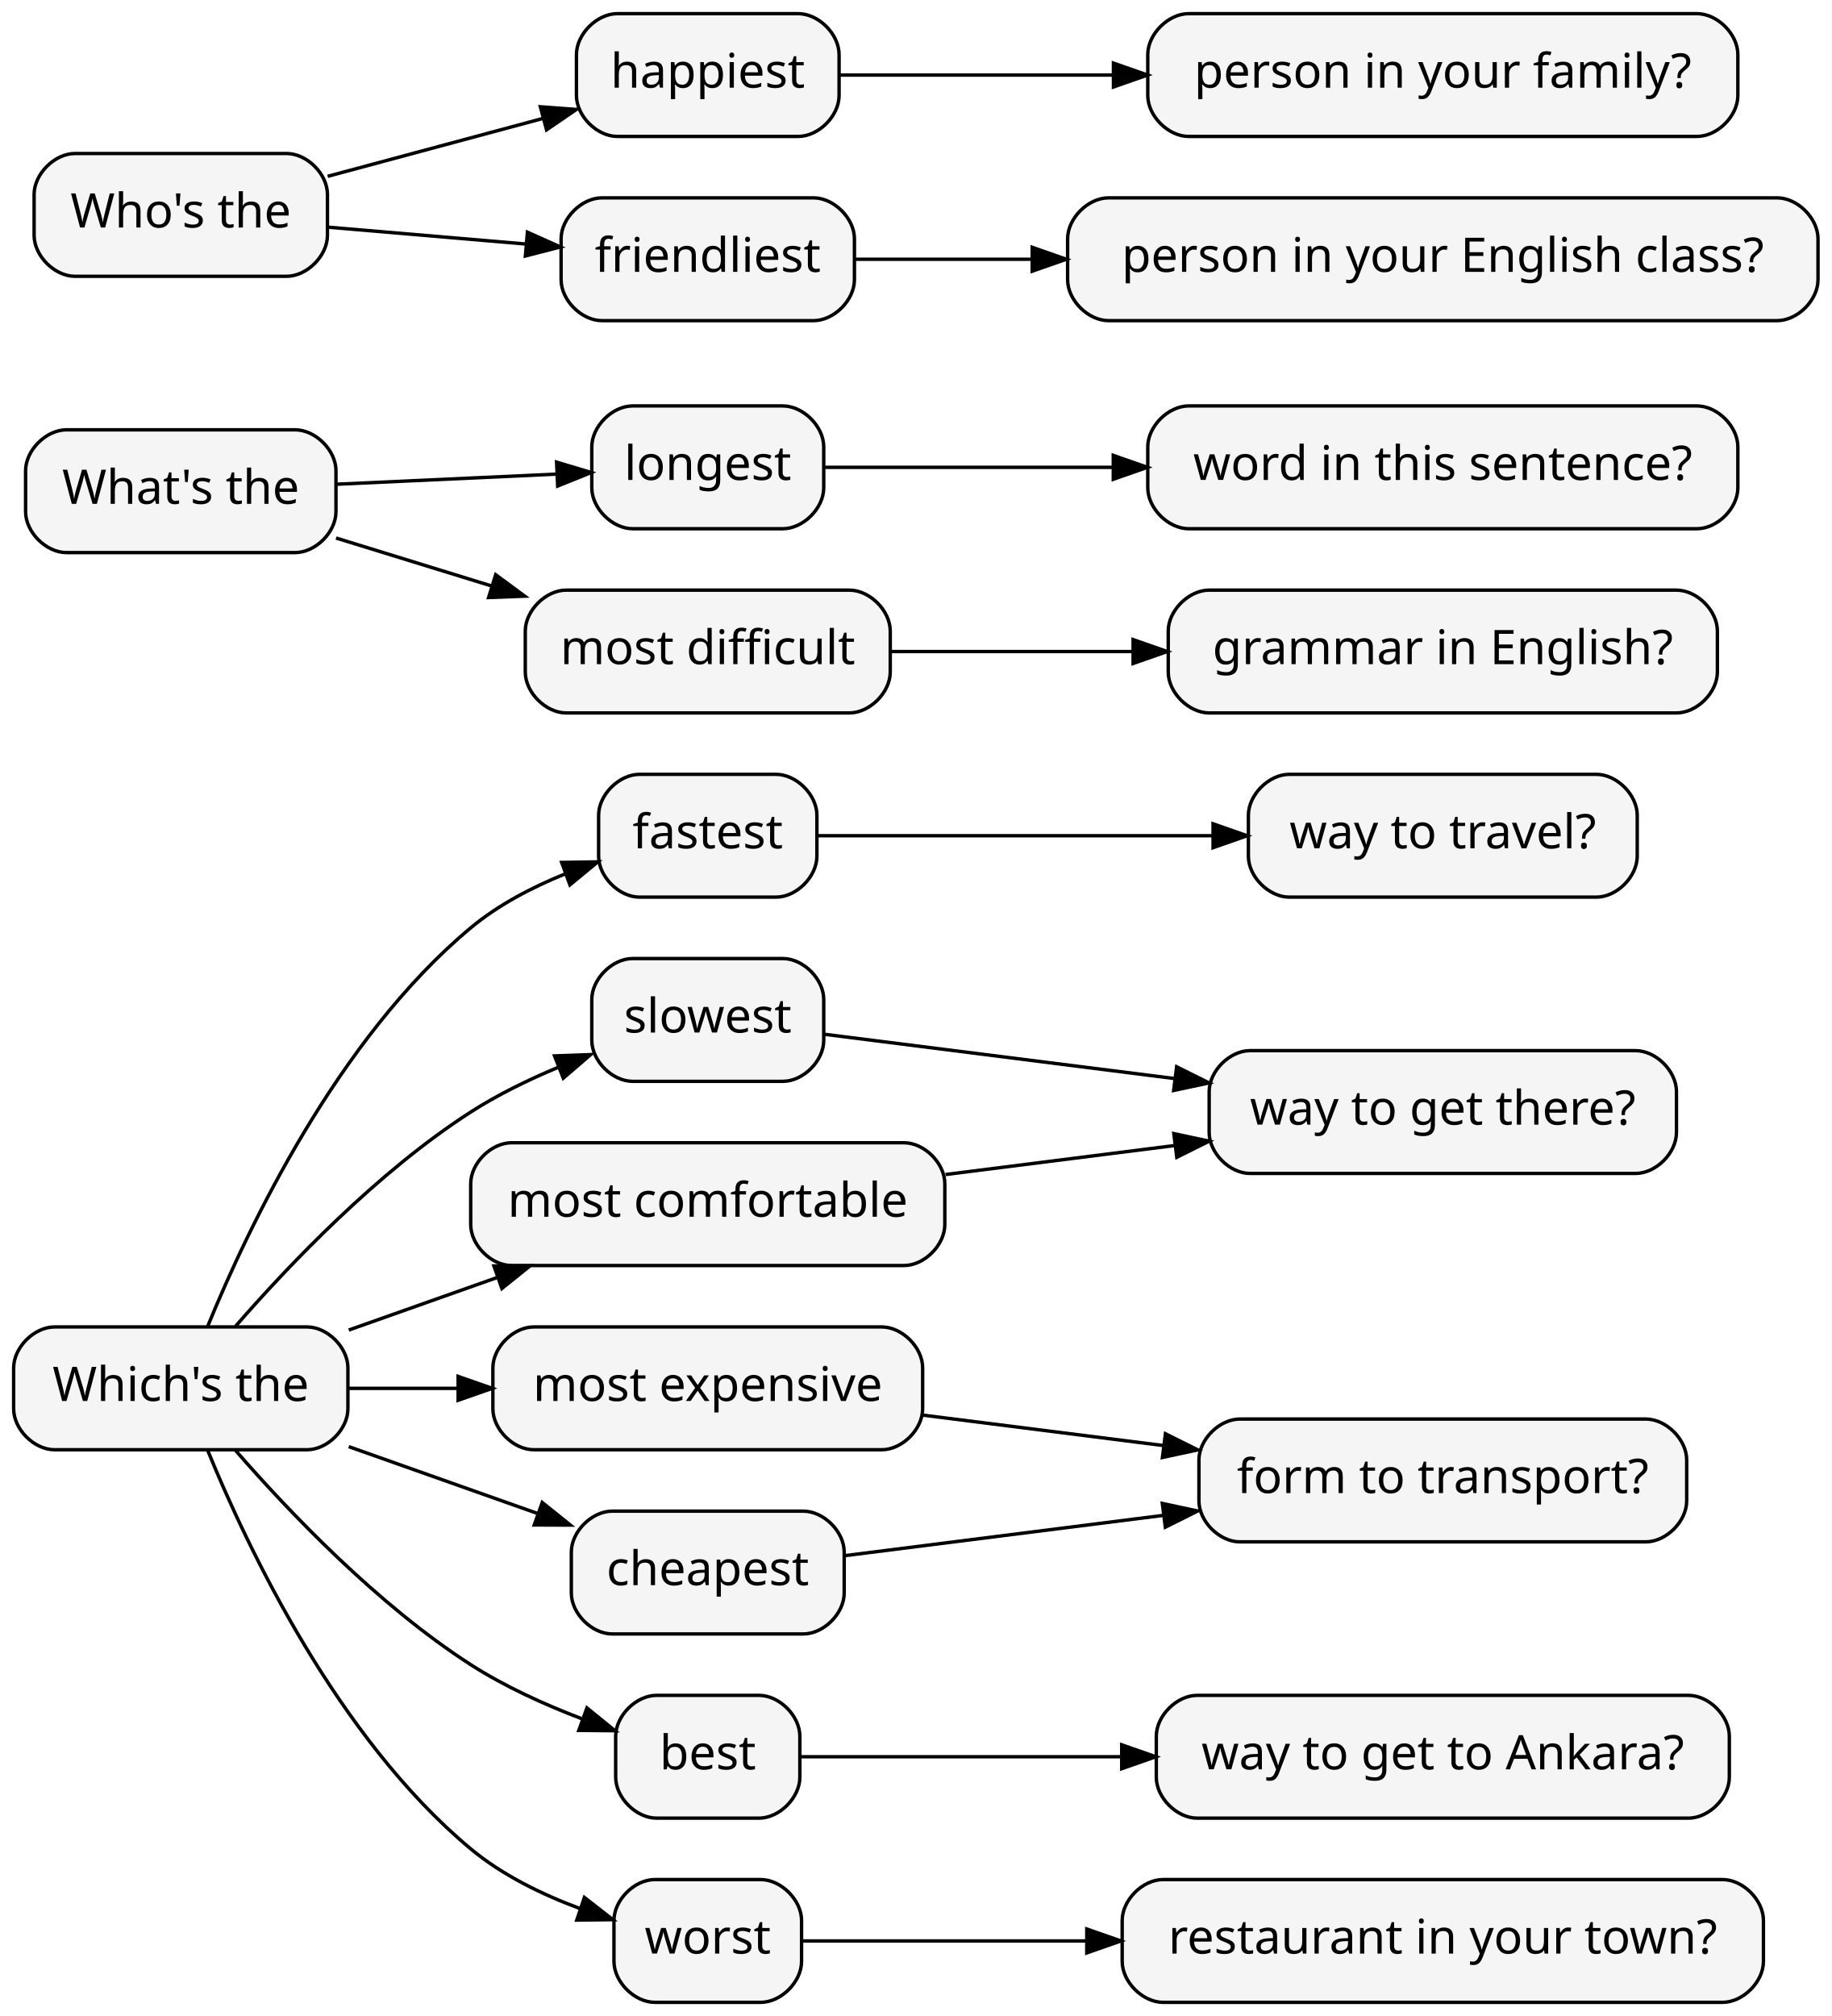
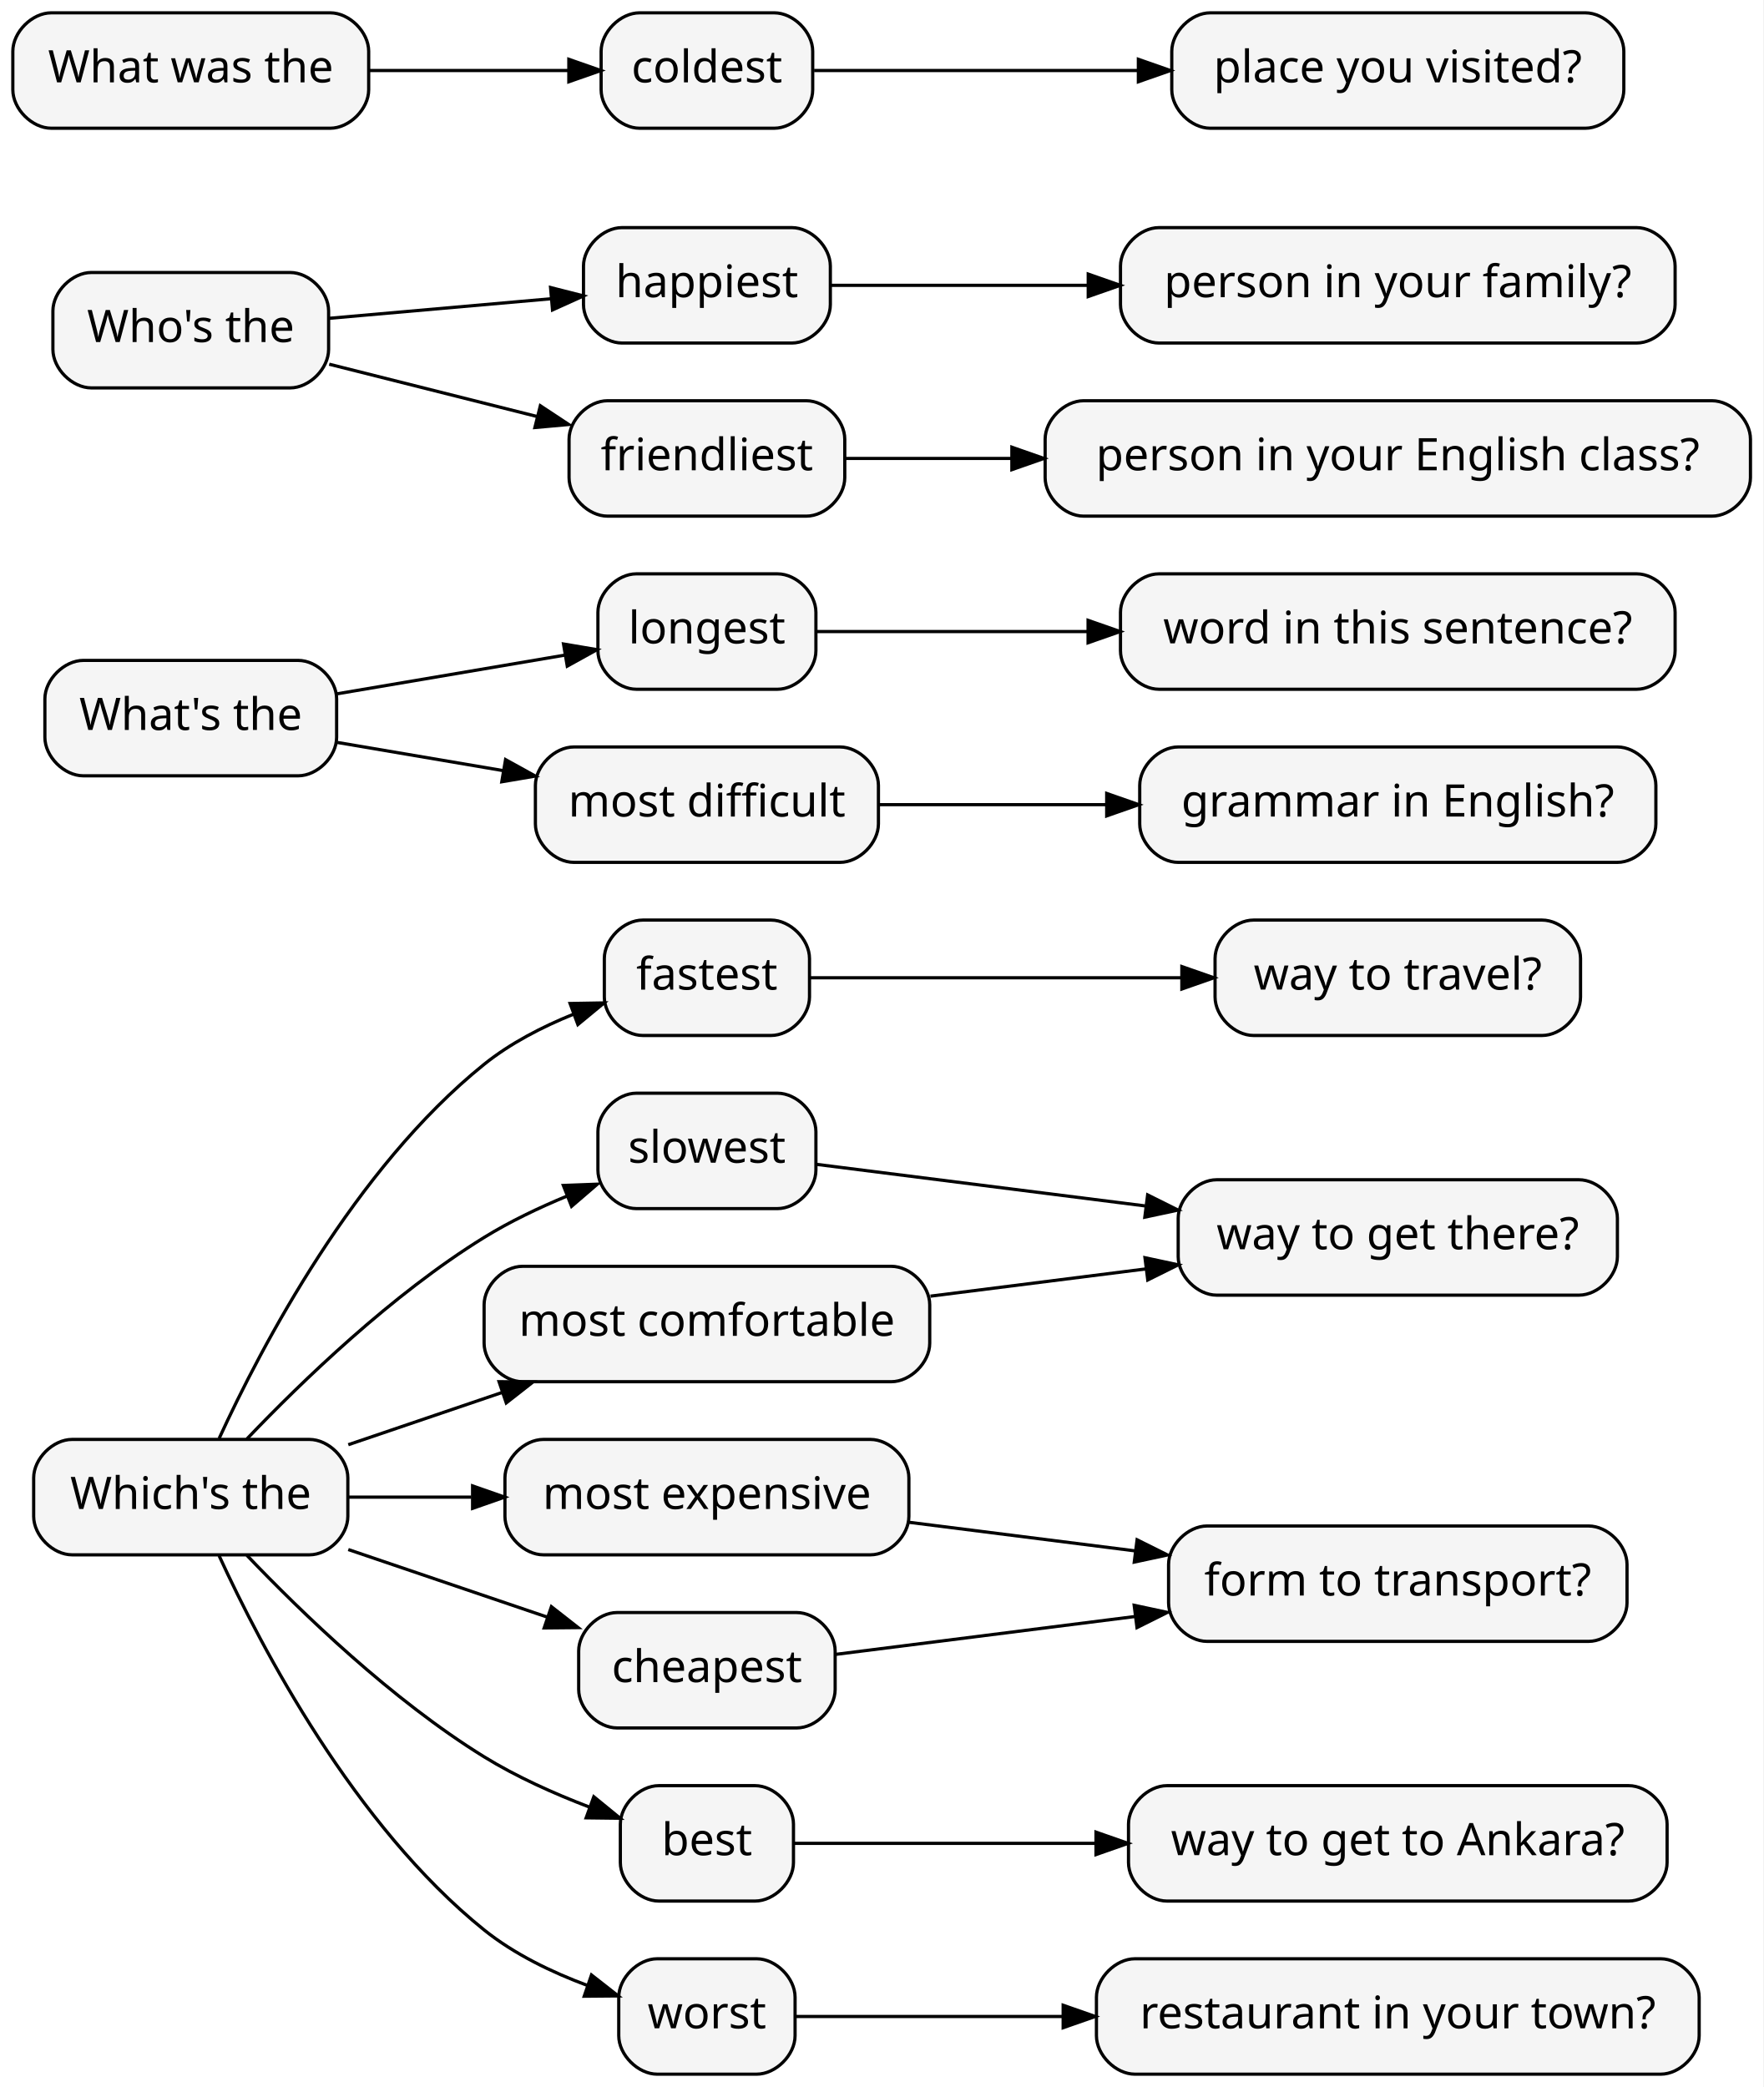
- <svg xmlns="http://www.w3.org/2000/svg" width="537pt" height="591pt" viewBox="0.00 0.00 537.00 591.00">
-   <g id="graph0" class="graph" transform="scale(1 1) rotate(0) translate(4 587)">
-     <polygon fill="white" stroke="transparent" points="-4,4 -4,-587 533,-587 533,4 -4,4" />
+ <svg xmlns="http://www.w3.org/2000/svg" width="550pt" height="651pt" viewBox="0.00 0.00 550.00 651.00">
+   <g id="graph0" class="graph" transform="scale(1 1) rotate(0) translate(4 647)">
+     <polygon fill="white" stroke="transparent" points="-4,4 -4,-647 546,-647 546,4 -4,4" />
    <g id="node1" class="node">
-       <path fill="#f5f5f5" stroke="black" d="M86,-198C86,-198 12,-198 12,-198 6,-198 0,-192 0,-186 0,-186 0,-174 0,-174 0,-168 6,-162 12,-162 12,-162 86,-162 86,-162 92,-162 98,-168 98,-174 98,-174 98,-186 98,-186 98,-192 92,-198 86,-198" />
-       <text text-anchor="middle" x="49" y="-176.3" font-family="Times-Roman" font-size="14.00">Which's the</text>
+       <path fill="#f5f5f5" stroke="black" d="M92.5,-198C92.5,-198 18.5,-198 18.5,-198 12.5,-198 6.5,-192 6.5,-186 6.5,-186 6.5,-174 6.5,-174 6.5,-168 12.5,-162 18.5,-162 18.5,-162 92.5,-162 92.5,-162 98.5,-162 104.5,-168 104.5,-174 104.5,-174 104.5,-186 104.5,-186 104.5,-192 98.5,-198 92.5,-198" />
+       <text text-anchor="middle" x="55.5" y="-176.3" font-family="Times-Roman" font-size="14.00">Which's the</text>
    </g>
    <g id="node2" class="node">
-       <path fill="#f5f5f5" stroke="black" d="M223.5,-360C223.5,-360 183.5,-360 183.5,-360 177.5,-360 171.5,-354 171.5,-348 171.5,-348 171.5,-336 171.5,-336 171.5,-330 177.5,-324 183.5,-324 183.5,-324 223.5,-324 223.5,-324 229.5,-324 235.5,-330 235.5,-336 235.5,-336 235.5,-348 235.5,-348 235.5,-354 229.5,-360 223.5,-360" />
-       <text text-anchor="middle" x="203.5" y="-338.3" font-family="Times-Roman" font-size="14.00">fastest</text>
+       <path fill="#f5f5f5" stroke="black" d="M236.5,-360C236.5,-360 196.5,-360 196.5,-360 190.5,-360 184.5,-354 184.5,-348 184.5,-348 184.5,-336 184.5,-336 184.5,-330 190.5,-324 196.5,-324 196.5,-324 236.5,-324 236.5,-324 242.5,-324 248.5,-330 248.5,-336 248.5,-336 248.5,-348 248.5,-348 248.5,-354 242.5,-360 236.5,-360" />
+       <text text-anchor="middle" x="216.5" y="-338.3" font-family="Times-Roman" font-size="14.00">fastest</text>
    </g>
    <g id="edge1" class="edge">
-       <path fill="none" stroke="black" d="M56.94,-198.31C68.66,-226.97 94.98,-282.48 134,-315 142.03,-321.69 151.91,-326.86 161.65,-330.8" />
-       <polygon fill="black" stroke="black" points="160.67,-334.17 171.27,-334.34 163.09,-327.6 160.67,-334.17" />
+       <path fill="none" stroke="black" d="M64.35,-198.3C77.5,-226.94 106.56,-282.44 147,-315 155.14,-321.55 165.07,-326.67 174.81,-330.61" />
+       <polygon fill="black" stroke="black" points="173.82,-333.98 184.42,-334.16 176.25,-327.41 173.82,-333.98" />
    </g>
    <g id="node4" class="node">
-       <path fill="#f5f5f5" stroke="black" d="M225.5,-306C225.5,-306 181.5,-306 181.5,-306 175.5,-306 169.5,-300 169.5,-294 169.5,-294 169.5,-282 169.5,-282 169.5,-276 175.5,-270 181.5,-270 181.5,-270 225.5,-270 225.5,-270 231.5,-270 237.5,-276 237.5,-282 237.5,-282 237.5,-294 237.5,-294 237.5,-300 231.5,-306 225.5,-306" />
-       <text text-anchor="middle" x="203.5" y="-284.3" font-family="Times-Roman" font-size="14.00">slowest</text>
+       <path fill="#f5f5f5" stroke="black" d="M238.5,-306C238.5,-306 194.5,-306 194.5,-306 188.5,-306 182.5,-300 182.5,-294 182.5,-294 182.5,-282 182.5,-282 182.5,-276 188.5,-270 194.5,-270 194.5,-270 238.5,-270 238.5,-270 244.5,-270 250.5,-276 250.5,-282 250.5,-282 250.5,-294 250.5,-294 250.5,-300 244.5,-306 238.5,-306" />
+       <text text-anchor="middle" x="216.5" y="-284.3" font-family="Times-Roman" font-size="14.00">slowest</text>
    </g>
    <g id="edge3" class="edge">
-       <path fill="none" stroke="black" d="M65.08,-198.23C80.74,-216.21 106.73,-243.47 134,-261 141.9,-266.08 150.9,-270.46 159.72,-274.14" />
-       <polygon fill="black" stroke="black" points="158.58,-277.45 169.17,-277.84 161.14,-270.93 158.58,-277.45" />
+       <path fill="none" stroke="black" d="M73.02,-198.16C90.11,-216.07 118.29,-243.29 147,-261 154.99,-265.93 164.03,-270.25 172.87,-273.91" />
+       <polygon fill="black" stroke="black" points="171.72,-277.22 182.31,-277.62 174.28,-270.71 171.72,-277.22" />
    </g>
    <g id="node6" class="node">
-       <path fill="#f5f5f5" stroke="black" d="M254.5,-198C254.5,-198 152.5,-198 152.5,-198 146.5,-198 140.5,-192 140.5,-186 140.5,-186 140.5,-174 140.5,-174 140.5,-168 146.5,-162 152.5,-162 152.5,-162 254.5,-162 254.5,-162 260.5,-162 266.5,-168 266.5,-174 266.5,-174 266.5,-186 266.5,-186 266.5,-192 260.5,-198 254.5,-198" />
-       <text text-anchor="middle" x="203.5" y="-176.3" font-family="Times-Roman" font-size="14.00">most expensive</text>
+       <path fill="#f5f5f5" stroke="black" d="M267.5,-198C267.5,-198 165.5,-198 165.5,-198 159.5,-198 153.5,-192 153.5,-186 153.5,-186 153.5,-174 153.5,-174 153.5,-168 159.5,-162 165.5,-162 165.5,-162 267.5,-162 267.5,-162 273.5,-162 279.5,-168 279.5,-174 279.5,-174 279.5,-186 279.5,-186 279.5,-192 273.5,-198 267.5,-198" />
+       <text text-anchor="middle" x="216.5" y="-176.3" font-family="Times-Roman" font-size="14.00">most expensive</text>
    </g>
    <g id="edge5" class="edge">
-       <path fill="none" stroke="black" d="M98.25,-180C108.37,-180 119.25,-180 130.03,-180" />
-       <polygon fill="black" stroke="black" points="130.31,-183.5 140.31,-180 130.31,-176.5 130.31,-183.5" />
+       <path fill="none" stroke="black" d="M104.64,-180C116.75,-180 130.03,-180 143.05,-180" />
+       <polygon fill="black" stroke="black" points="143.41,-183.5 153.41,-180 143.41,-176.5 143.41,-183.5" />
    </g>
    <g id="node7" class="node">
-       <path fill="#f5f5f5" stroke="black" d="M231.5,-144C231.5,-144 175.5,-144 175.5,-144 169.5,-144 163.5,-138 163.5,-132 163.5,-132 163.5,-120 163.5,-120 163.5,-114 169.5,-108 175.5,-108 175.5,-108 231.5,-108 231.5,-108 237.5,-108 243.5,-114 243.5,-120 243.5,-120 243.5,-132 243.5,-132 243.5,-138 237.5,-144 231.5,-144" />
-       <text text-anchor="middle" x="203.5" y="-122.3" font-family="Times-Roman" font-size="14.00">cheapest</text>
+       <path fill="#f5f5f5" stroke="black" d="M244.5,-144C244.5,-144 188.5,-144 188.5,-144 182.5,-144 176.5,-138 176.5,-132 176.5,-132 176.5,-120 176.5,-120 176.5,-114 182.5,-108 188.5,-108 188.5,-108 244.5,-108 244.5,-108 250.5,-108 256.5,-114 256.5,-120 256.5,-120 256.5,-132 256.5,-132 256.5,-138 250.5,-144 244.5,-144" />
+       <text text-anchor="middle" x="216.5" y="-122.3" font-family="Times-Roman" font-size="14.00">cheapest</text>
    </g>
    <g id="edge6" class="edge">
-       <path fill="none" stroke="black" d="M98.25,-162.91C115.92,-156.66 135.92,-149.58 153.65,-143.3" />
-       <polygon fill="black" stroke="black" points="154.97,-146.54 163.23,-139.91 152.63,-139.95 154.97,-146.54" />
+       <path fill="none" stroke="black" d="M104.64,-163.65C124.26,-156.99 146.93,-149.29 166.63,-142.6" />
+       <polygon fill="black" stroke="black" points="167.99,-145.83 176.33,-139.3 165.74,-139.2 167.99,-145.83" />
    </g>
    <g id="node9" class="node">
-       <path fill="#f5f5f5" stroke="black" d="M261,-252C261,-252 146,-252 146,-252 140,-252 134,-246 134,-240 134,-240 134,-228 134,-228 134,-222 140,-216 146,-216 146,-216 261,-216 261,-216 267,-216 273,-222 273,-228 273,-228 273,-240 273,-240 273,-246 267,-252 261,-252" />
-       <text text-anchor="middle" x="203.5" y="-230.3" font-family="Times-Roman" font-size="14.00">most comfortable</text>
+       <path fill="#f5f5f5" stroke="black" d="M274,-252C274,-252 159,-252 159,-252 153,-252 147,-246 147,-240 147,-240 147,-228 147,-228 147,-222 153,-216 159,-216 159,-216 274,-216 274,-216 280,-216 286,-222 286,-228 286,-228 286,-240 286,-240 286,-246 280,-252 274,-252" />
+       <text text-anchor="middle" x="216.5" y="-230.3" font-family="Times-Roman" font-size="14.00">most comfortable</text>
    </g>
    <g id="edge9" class="edge">
-       <path fill="none" stroke="black" d="M98.25,-197.09C112.01,-201.96 127.17,-207.33 141.58,-212.43" />
-       <polygon fill="black" stroke="black" points="140.81,-215.87 151.4,-215.91 143.14,-209.27 140.81,-215.87" />
+       <path fill="none" stroke="black" d="M104.64,-196.35C119.7,-201.46 136.55,-207.19 152.48,-212.6" />
+       <polygon fill="black" stroke="black" points="151.66,-216.01 162.25,-215.92 153.91,-209.39 151.66,-216.01" />
    </g>
    <g id="node10" class="node">
-       <path fill="#f5f5f5" stroke="black" d="M218.5,-90C218.5,-90 188.5,-90 188.5,-90 182.5,-90 176.5,-84 176.5,-78 176.5,-78 176.5,-66 176.5,-66 176.5,-60 182.5,-54 188.5,-54 188.5,-54 218.5,-54 218.5,-54 224.5,-54 230.5,-60 230.5,-66 230.5,-66 230.5,-78 230.5,-78 230.5,-84 224.5,-90 218.5,-90" />
-       <text text-anchor="middle" x="203.5" y="-68.3" font-family="Times-Roman" font-size="14.00">best</text>
+       <path fill="#f5f5f5" stroke="black" d="M231.5,-90C231.5,-90 201.5,-90 201.5,-90 195.5,-90 189.5,-84 189.5,-78 189.5,-78 189.5,-66 189.5,-66 189.5,-60 195.5,-54 201.5,-54 201.5,-54 231.5,-54 231.5,-54 237.5,-54 243.5,-60 243.5,-66 243.5,-66 243.5,-78 243.5,-78 243.5,-84 237.5,-90 231.5,-90" />
+       <text text-anchor="middle" x="216.5" y="-68.3" font-family="Times-Roman" font-size="14.00">best</text>
    </g>
    <g id="edge11" class="edge">
-       <path fill="none" stroke="black" d="M65.08,-161.77C80.74,-143.79 106.73,-116.53 134,-99 143.96,-92.6 155.68,-87.29 166.59,-83.13" />
-       <polygon fill="black" stroke="black" points="168.08,-86.31 176.3,-79.63 165.7,-79.73 168.08,-86.31" />
+       <path fill="none" stroke="black" d="M73.02,-161.84C90.11,-143.93 118.29,-116.71 147,-99 157.08,-92.78 168.83,-87.53 179.73,-83.36" />
+       <polygon fill="black" stroke="black" points="181.22,-86.54 189.43,-79.83 178.83,-79.96 181.22,-86.54" />
    </g>
    <g id="node12" class="node">
-       <path fill="#f5f5f5" stroke="black" d="M219,-36C219,-36 188,-36 188,-36 182,-36 176,-30 176,-24 176,-24 176,-12 176,-12 176,-6 182,0 188,0 188,0 219,0 219,0 225,0 231,-6 231,-12 231,-12 231,-24 231,-24 231,-30 225,-36 219,-36" />
-       <text text-anchor="middle" x="203.5" y="-14.3" font-family="Times-Roman" font-size="14.00">worst</text>
+       <path fill="#f5f5f5" stroke="black" d="M232,-36C232,-36 201,-36 201,-36 195,-36 189,-30 189,-24 189,-24 189,-12 189,-12 189,-6 195,0 201,0 201,0 232,0 232,0 238,0 244,-6 244,-12 244,-12 244,-24 244,-24 244,-30 238,-36 232,-36" />
+       <text text-anchor="middle" x="216.5" y="-14.3" font-family="Times-Roman" font-size="14.00">worst</text>
    </g>
    <g id="edge13" class="edge">
-       <path fill="none" stroke="black" d="M56.94,-161.69C68.66,-133.03 94.98,-77.52 134,-45 143.27,-37.28 155.01,-31.58 166.14,-27.46" />
-       <polygon fill="black" stroke="black" points="167.33,-30.75 175.69,-24.24 165.1,-24.12 167.33,-30.75" />
+       <path fill="none" stroke="black" d="M64.35,-161.7C77.5,-133.06 106.56,-77.56 147,-45 156.4,-37.44 168.17,-31.78 179.3,-27.65" />
+       <polygon fill="black" stroke="black" points="180.49,-30.94 188.83,-24.41 178.23,-24.32 180.49,-30.94" />
    </g>
    <g id="node3" class="node">
-       <path fill="#f5f5f5" stroke="black" d="M464,-360C464,-360 374,-360 374,-360 368,-360 362,-354 362,-348 362,-348 362,-336 362,-336 362,-330 368,-324 374,-324 374,-324 464,-324 464,-324 470,-324 476,-330 476,-336 476,-336 476,-348 476,-348 476,-354 470,-360 464,-360" />
-       <text text-anchor="middle" x="419" y="-338.3" font-family="Times-Roman" font-size="14.00">way to travel?</text>
+       <path fill="#f5f5f5" stroke="black" d="M477,-360C477,-360 387,-360 387,-360 381,-360 375,-354 375,-348 375,-348 375,-336 375,-336 375,-330 381,-324 387,-324 387,-324 477,-324 477,-324 483,-324 489,-330 489,-336 489,-336 489,-348 489,-348 489,-354 483,-360 477,-360" />
+       <text text-anchor="middle" x="432" y="-338.3" font-family="Times-Roman" font-size="14.00">way to travel?</text>
    </g>
    <g id="edge2" class="edge">
-       <path fill="none" stroke="black" d="M235.54,-342C265.8,-342 312.78,-342 351.48,-342" />
-       <polygon fill="black" stroke="black" points="351.64,-345.5 361.64,-342 351.64,-338.5 351.64,-345.5" />
+       <path fill="none" stroke="black" d="M248.54,-342C278.8,-342 325.78,-342 364.48,-342" />
+       <polygon fill="black" stroke="black" points="364.64,-345.5 374.64,-342 364.64,-338.5 364.64,-345.5" />
    </g>
    <g id="node5" class="node">
-       <path fill="#f5f5f5" stroke="black" d="M475.5,-279C475.5,-279 362.5,-279 362.5,-279 356.5,-279 350.5,-273 350.5,-267 350.5,-267 350.5,-255 350.5,-255 350.5,-249 356.5,-243 362.5,-243 362.5,-243 475.5,-243 475.5,-243 481.5,-243 487.5,-249 487.5,-255 487.5,-255 487.5,-267 487.5,-267 487.5,-273 481.5,-279 475.5,-279" />
-       <text text-anchor="middle" x="419" y="-257.3" font-family="Times-Roman" font-size="14.00">way to get there?</text>
+       <path fill="#f5f5f5" stroke="black" d="M488.5,-279C488.5,-279 375.5,-279 375.5,-279 369.5,-279 363.5,-273 363.5,-267 363.5,-267 363.5,-255 363.5,-255 363.5,-249 369.5,-243 375.5,-243 375.5,-243 488.5,-243 488.5,-243 494.5,-243 500.5,-249 500.5,-255 500.5,-255 500.5,-267 500.5,-267 500.5,-273 494.5,-279 488.5,-279" />
+       <text text-anchor="middle" x="432" y="-257.3" font-family="Times-Roman" font-size="14.00">way to get there?</text>
    </g>
    <g id="edge4" class="edge">
-       <path fill="none" stroke="black" d="M237.86,-283.78C265.19,-280.33 304.95,-275.3 340.17,-270.84" />
-       <polygon fill="black" stroke="black" points="340.97,-274.27 350.45,-269.54 340.09,-267.33 340.97,-274.27" />
+       <path fill="none" stroke="black" d="M250.86,-283.78C278.19,-280.33 317.95,-275.3 353.17,-270.84" />
+       <polygon fill="black" stroke="black" points="353.97,-274.27 363.45,-269.54 353.09,-267.33 353.97,-274.27" />
    </g>
    <g id="node8" class="node">
-       <path fill="#f5f5f5" stroke="black" d="M478.5,-171C478.5,-171 359.5,-171 359.5,-171 353.5,-171 347.5,-165 347.5,-159 347.5,-159 347.5,-147 347.5,-147 347.5,-141 353.5,-135 359.5,-135 359.5,-135 478.5,-135 478.5,-135 484.5,-135 490.5,-141 490.5,-147 490.5,-147 490.5,-159 490.5,-159 490.5,-165 484.5,-171 478.5,-171" />
-       <text text-anchor="middle" x="419" y="-149.3" font-family="Times-Roman" font-size="14.00">form to transport?</text>
+       <path fill="#f5f5f5" stroke="black" d="M491.5,-171C491.5,-171 372.5,-171 372.5,-171 366.5,-171 360.5,-165 360.5,-159 360.5,-159 360.5,-147 360.5,-147 360.5,-141 366.5,-135 372.5,-135 372.5,-135 491.5,-135 491.5,-135 497.5,-135 503.5,-141 503.5,-147 503.5,-147 503.5,-159 503.5,-159 503.5,-165 497.5,-171 491.5,-171" />
+       <text text-anchor="middle" x="432" y="-149.3" font-family="Times-Roman" font-size="14.00">form to transport?</text>
    </g>
    <g id="edge7" class="edge">
-       <path fill="none" stroke="black" d="M266.54,-172.15C288.53,-169.37 313.6,-166.2 336.93,-163.25" />
-       <polygon fill="black" stroke="black" points="337.68,-166.69 347.16,-161.96 336.8,-159.74 337.68,-166.69" />
+       <path fill="none" stroke="black" d="M279.54,-172.15C301.53,-169.37 326.6,-166.2 349.93,-163.25" />
+       <polygon fill="black" stroke="black" points="350.68,-166.69 360.16,-161.96 349.8,-159.74 350.68,-166.69" />
    </g>
    <g id="edge8" class="edge">
-       <path fill="none" stroke="black" d="M243.66,-130.95C269.73,-134.25 304.94,-138.7 336.89,-142.74" />
-       <polygon fill="black" stroke="black" points="336.77,-146.26 347.13,-144.04 337.65,-139.31 336.77,-146.26" />
+       <path fill="none" stroke="black" d="M256.66,-130.95C282.73,-134.25 317.94,-138.7 349.89,-142.74" />
+       <polygon fill="black" stroke="black" points="349.77,-146.26 360.13,-144.04 350.65,-139.31 349.77,-146.26" />
    </g>
    <g id="edge10" class="edge">
-       <path fill="none" stroke="black" d="M273.23,-242.69C294.69,-245.41 318.5,-248.42 340.52,-251.2" />
-       <polygon fill="black" stroke="black" points="340.14,-254.68 350.5,-252.46 341.01,-247.74 340.14,-254.68" />
+       <path fill="none" stroke="black" d="M286.23,-242.69C307.69,-245.41 331.5,-248.42 353.52,-251.2" />
+       <polygon fill="black" stroke="black" points="353.14,-254.68 363.5,-252.46 354.01,-247.74 353.14,-254.68" />
    </g>
    <g id="node11" class="node">
-       <path fill="#f5f5f5" stroke="black" d="M491,-90C491,-90 347,-90 347,-90 341,-90 335,-84 335,-78 335,-78 335,-66 335,-66 335,-60 341,-54 347,-54 347,-54 491,-54 491,-54 497,-54 503,-60 503,-66 503,-66 503,-78 503,-78 503,-84 497,-90 491,-90" />
-       <text text-anchor="middle" x="419" y="-68.3" font-family="Times-Roman" font-size="14.00">way to get to Ankara?</text>
+       <path fill="#f5f5f5" stroke="black" d="M504,-90C504,-90 360,-90 360,-90 354,-90 348,-84 348,-78 348,-78 348,-66 348,-66 348,-60 354,-54 360,-54 360,-54 504,-54 504,-54 510,-54 516,-60 516,-66 516,-66 516,-78 516,-78 516,-84 510,-90 504,-90" />
+       <text text-anchor="middle" x="432" y="-68.3" font-family="Times-Roman" font-size="14.00">way to get to Ankara?</text>
    </g>
    <g id="edge12" class="edge">
-       <path fill="none" stroke="black" d="M230.68,-72C254.29,-72 290.48,-72 324.78,-72" />
-       <polygon fill="black" stroke="black" points="324.86,-75.5 334.86,-72 324.86,-68.5 324.86,-75.5" />
+       <path fill="none" stroke="black" d="M243.68,-72C267.29,-72 303.48,-72 337.78,-72" />
+       <polygon fill="black" stroke="black" points="337.86,-75.5 347.86,-72 337.86,-68.5 337.86,-75.5" />
    </g>
    <g id="node13" class="node">
-       <path fill="#f5f5f5" stroke="black" d="M501,-36C501,-36 337,-36 337,-36 331,-36 325,-30 325,-24 325,-24 325,-12 325,-12 325,-6 331,0 337,0 337,0 501,0 501,0 507,0 513,-6 513,-12 513,-12 513,-24 513,-24 513,-30 507,-36 501,-36" />
-       <text text-anchor="middle" x="419" y="-14.3" font-family="Times-Roman" font-size="14.00">restaurant in your town?</text>
+       <path fill="#f5f5f5" stroke="black" d="M514,-36C514,-36 350,-36 350,-36 344,-36 338,-30 338,-24 338,-24 338,-12 338,-12 338,-6 344,0 350,0 350,0 514,0 514,0 520,0 526,-6 526,-12 526,-12 526,-24 526,-24 526,-30 520,-36 514,-36" />
+       <text text-anchor="middle" x="432" y="-14.3" font-family="Times-Roman" font-size="14.00">restaurant in your town?</text>
    </g>
    <g id="edge14" class="edge">
-       <path fill="none" stroke="black" d="M231.11,-18C252.39,-18 283.69,-18 314.61,-18" />
-       <polygon fill="black" stroke="black" points="314.62,-21.5 324.62,-18 314.62,-14.5 314.62,-21.5" />
+       <path fill="none" stroke="black" d="M244.11,-18C265.39,-18 296.69,-18 327.61,-18" />
+       <polygon fill="black" stroke="black" points="327.62,-21.5 337.62,-18 327.62,-14.5 327.62,-21.5" />
    </g>
    <g id="node14" class="node">
-       <path fill="#f5f5f5" stroke="black" d="M82.5,-461C82.5,-461 15.5,-461 15.5,-461 9.5,-461 3.5,-455 3.5,-449 3.5,-449 3.5,-437 3.5,-437 3.5,-431 9.5,-425 15.5,-425 15.5,-425 82.5,-425 82.5,-425 88.5,-425 94.5,-431 94.5,-437 94.5,-437 94.5,-449 94.5,-449 94.5,-455 88.5,-461 82.5,-461" />
-       <text text-anchor="middle" x="49" y="-439.3" font-family="Times-Roman" font-size="14.00">What's the</text>
+       <path fill="#f5f5f5" stroke="black" d="M89,-441C89,-441 22,-441 22,-441 16,-441 10,-435 10,-429 10,-429 10,-417 10,-417 10,-411 16,-405 22,-405 22,-405 89,-405 89,-405 95,-405 101,-411 101,-417 101,-417 101,-429 101,-429 101,-435 95,-441 89,-441" />
+       <text text-anchor="middle" x="55.5" y="-419.3" font-family="Times-Roman" font-size="14.00">What's the</text>
    </g>
    <g id="node15" class="node">
-       <path fill="#f5f5f5" stroke="black" d="M225.5,-468C225.5,-468 181.5,-468 181.5,-468 175.5,-468 169.5,-462 169.5,-456 169.5,-456 169.5,-444 169.5,-444 169.5,-438 175.5,-432 181.5,-432 181.5,-432 225.5,-432 225.5,-432 231.5,-432 237.5,-438 237.5,-444 237.5,-444 237.5,-456 237.5,-456 237.5,-462 231.5,-468 225.5,-468" />
-       <text text-anchor="middle" x="203.5" y="-446.3" font-family="Times-Roman" font-size="14.00">longest</text>
+       <path fill="#f5f5f5" stroke="black" d="M238.5,-468C238.5,-468 194.5,-468 194.5,-468 188.5,-468 182.5,-462 182.5,-456 182.5,-456 182.5,-444 182.5,-444 182.5,-438 188.5,-432 194.5,-432 194.5,-432 238.5,-432 238.5,-432 244.5,-432 250.5,-438 250.5,-444 250.5,-444 250.5,-456 250.5,-456 250.5,-462 244.5,-468 238.5,-468" />
+       <text text-anchor="middle" x="216.5" y="-446.3" font-family="Times-Roman" font-size="14.00">longest</text>
    </g>
    <g id="edge15" class="edge">
-       <path fill="none" stroke="black" d="M94.52,-445.04C114.88,-445.98 138.92,-447.08 159.14,-448.01" />
-       <polygon fill="black" stroke="black" points="159.18,-451.52 169.33,-448.48 159.5,-444.52 159.18,-451.52" />
+       <path fill="none" stroke="black" d="M101.21,-430.59C123.42,-434.36 150.13,-438.9 172.14,-442.64" />
+       <polygon fill="black" stroke="black" points="171.77,-446.12 182.21,-444.35 172.94,-439.22 171.77,-446.12" />
    </g>
    <g id="node17" class="node">
-       <path fill="#f5f5f5" stroke="black" d="M245,-414C245,-414 162,-414 162,-414 156,-414 150,-408 150,-402 150,-402 150,-390 150,-390 150,-384 156,-378 162,-378 162,-378 245,-378 245,-378 251,-378 257,-384 257,-390 257,-390 257,-402 257,-402 257,-408 251,-414 245,-414" />
-       <text text-anchor="middle" x="203.5" y="-392.3" font-family="Times-Roman" font-size="14.00">most difficult</text>
+       <path fill="#f5f5f5" stroke="black" d="M258,-414C258,-414 175,-414 175,-414 169,-414 163,-408 163,-402 163,-402 163,-390 163,-390 163,-384 169,-378 175,-378 175,-378 258,-378 258,-378 264,-378 270,-384 270,-390 270,-390 270,-402 270,-402 270,-408 264,-414 258,-414" />
+       <text text-anchor="middle" x="216.5" y="-392.3" font-family="Times-Roman" font-size="14.00">most difficult</text>
    </g>
    <g id="edge17" class="edge">
-       <path fill="none" stroke="black" d="M94.52,-429.28C108.73,-424.9 124.72,-419.97 139.96,-415.27" />
-       <polygon fill="black" stroke="black" points="141.32,-418.52 149.84,-412.23 139.25,-411.83 141.32,-418.52" />
+       <path fill="none" stroke="black" d="M101.21,-415.41C117.26,-412.68 135.66,-409.56 152.95,-406.62" />
+       <polygon fill="black" stroke="black" points="153.69,-410.05 162.97,-404.92 152.52,-403.14 153.69,-410.05" />
    </g>
    <g id="node16" class="node">
-       <path fill="#f5f5f5" stroke="black" d="M493.5,-468C493.5,-468 344.5,-468 344.5,-468 338.5,-468 332.5,-462 332.5,-456 332.5,-456 332.5,-444 332.5,-444 332.5,-438 338.5,-432 344.5,-432 344.5,-432 493.5,-432 493.5,-432 499.5,-432 505.5,-438 505.5,-444 505.5,-444 505.5,-456 505.5,-456 505.5,-462 499.5,-468 493.5,-468" />
-       <text text-anchor="middle" x="419" y="-446.3" font-family="Times-Roman" font-size="14.00">word in this sentence?</text>
+       <path fill="#f5f5f5" stroke="black" d="M506.5,-468C506.5,-468 357.5,-468 357.5,-468 351.5,-468 345.5,-462 345.5,-456 345.5,-456 345.5,-444 345.5,-444 345.5,-438 351.5,-432 357.5,-432 357.5,-432 506.5,-432 506.5,-432 512.5,-432 518.5,-438 518.5,-444 518.5,-444 518.5,-456 518.5,-456 518.5,-462 512.5,-468 506.5,-468" />
+       <text text-anchor="middle" x="432" y="-446.3" font-family="Times-Roman" font-size="14.00">word in this sentence?</text>
    </g>
    <g id="edge16" class="edge">
-       <path fill="none" stroke="black" d="M237.86,-450C260.62,-450 292,-450 322.21,-450" />
-       <polygon fill="black" stroke="black" points="322.39,-453.5 332.39,-450 322.39,-446.5 322.39,-453.5" />
+       <path fill="none" stroke="black" d="M250.86,-450C273.62,-450 305,-450 335.21,-450" />
+       <polygon fill="black" stroke="black" points="335.39,-453.5 345.39,-450 335.39,-446.5 335.39,-453.5" />
    </g>
    <g id="node18" class="node">
-       <path fill="#f5f5f5" stroke="black" d="M487.5,-414C487.5,-414 350.5,-414 350.5,-414 344.5,-414 338.5,-408 338.5,-402 338.5,-402 338.5,-390 338.5,-390 338.5,-384 344.5,-378 350.5,-378 350.5,-378 487.5,-378 487.5,-378 493.5,-378 499.5,-384 499.5,-390 499.5,-390 499.5,-402 499.5,-402 499.5,-408 493.5,-414 487.5,-414" />
-       <text text-anchor="middle" x="419" y="-392.3" font-family="Times-Roman" font-size="14.00">grammar in English?</text>
+       <path fill="#f5f5f5" stroke="black" d="M500.5,-414C500.5,-414 363.5,-414 363.5,-414 357.5,-414 351.5,-408 351.5,-402 351.5,-402 351.5,-390 351.5,-390 351.5,-384 357.5,-378 363.5,-378 363.5,-378 500.5,-378 500.5,-378 506.5,-378 512.5,-384 512.5,-390 512.5,-390 512.5,-402 512.5,-402 512.5,-408 506.5,-414 500.5,-414" />
+       <text text-anchor="middle" x="432" y="-392.3" font-family="Times-Roman" font-size="14.00">grammar in English?</text>
    </g>
    <g id="edge18" class="edge">
-       <path fill="none" stroke="black" d="M257,-396C278.39,-396 303.74,-396 327.92,-396" />
-       <polygon fill="black" stroke="black" points="328.2,-399.5 338.2,-396 328.2,-392.5 328.2,-399.5" />
+       <path fill="none" stroke="black" d="M270,-396C291.39,-396 316.74,-396 340.92,-396" />
+       <polygon fill="black" stroke="black" points="341.2,-399.5 351.2,-396 341.2,-392.5 341.2,-399.5" />
    </g>
    <g id="node19" class="node">
-       <path fill="#f5f5f5" stroke="black" d="M80,-542C80,-542 18,-542 18,-542 12,-542 6,-536 6,-530 6,-530 6,-518 6,-518 6,-512 12,-506 18,-506 18,-506 80,-506 80,-506 86,-506 92,-512 92,-518 92,-518 92,-530 92,-530 92,-536 86,-542 80,-542" />
-       <text text-anchor="middle" x="49" y="-520.3" font-family="Times-Roman" font-size="14.00">Who's the</text>
+       <path fill="#f5f5f5" stroke="black" d="M86.5,-562C86.5,-562 24.5,-562 24.5,-562 18.5,-562 12.5,-556 12.5,-550 12.5,-550 12.5,-538 12.5,-538 12.5,-532 18.5,-526 24.5,-526 24.5,-526 86.5,-526 86.5,-526 92.5,-526 98.5,-532 98.5,-538 98.5,-538 98.5,-550 98.5,-550 98.5,-556 92.5,-562 86.5,-562" />
+       <text text-anchor="middle" x="55.5" y="-540.3" font-family="Times-Roman" font-size="14.00">Who's the</text>
    </g>
    <g id="node20" class="node">
-       <path fill="#f5f5f5" stroke="black" d="M230,-583C230,-583 177,-583 177,-583 171,-583 165,-577 165,-571 165,-571 165,-559 165,-559 165,-553 171,-547 177,-547 177,-547 230,-547 230,-547 236,-547 242,-553 242,-559 242,-559 242,-571 242,-571 242,-577 236,-583 230,-583" />
-       <text text-anchor="middle" x="203.5" y="-561.3" font-family="Times-Roman" font-size="14.00">happiest</text>
+       <path fill="#f5f5f5" stroke="black" d="M243,-576C243,-576 190,-576 190,-576 184,-576 178,-570 178,-564 178,-564 178,-552 178,-552 178,-546 184,-540 190,-540 190,-540 243,-540 243,-540 249,-540 255,-546 255,-552 255,-552 255,-564 255,-564 255,-570 249,-576 243,-576" />
+       <text text-anchor="middle" x="216.5" y="-554.3" font-family="Times-Roman" font-size="14.00">happiest</text>
    </g>
    <g id="edge19" class="edge">
-       <path fill="none" stroke="black" d="M92.07,-535.31C111.61,-540.56 134.92,-546.83 155.07,-552.25" />
-       <polygon fill="black" stroke="black" points="154.42,-555.7 164.98,-554.91 156.24,-548.94 154.42,-555.7" />
+       <path fill="none" stroke="black" d="M98.69,-547.71C119.98,-549.59 145.88,-551.87 167.87,-553.81" />
+       <polygon fill="black" stroke="black" points="167.73,-557.31 178,-554.7 168.34,-550.33 167.73,-557.31" />
    </g>
    <g id="node22" class="node">
-       <path fill="#f5f5f5" stroke="black" d="M234.5,-529C234.5,-529 172.5,-529 172.5,-529 166.5,-529 160.5,-523 160.5,-517 160.5,-517 160.5,-505 160.5,-505 160.5,-499 166.5,-493 172.5,-493 172.5,-493 234.5,-493 234.5,-493 240.5,-493 246.5,-499 246.5,-505 246.5,-505 246.5,-517 246.5,-517 246.5,-523 240.5,-529 234.5,-529" />
-       <text text-anchor="middle" x="203.5" y="-507.3" font-family="Times-Roman" font-size="14.00">friendliest</text>
+       <path fill="#f5f5f5" stroke="black" d="M247.5,-522C247.5,-522 185.5,-522 185.5,-522 179.5,-522 173.5,-516 173.5,-510 173.5,-510 173.5,-498 173.5,-498 173.5,-492 179.5,-486 185.5,-486 185.5,-486 247.5,-486 247.5,-486 253.5,-486 259.5,-492 259.5,-498 259.5,-498 259.5,-510 259.5,-510 259.5,-516 253.5,-522 247.5,-522" />
+       <text text-anchor="middle" x="216.5" y="-500.3" font-family="Times-Roman" font-size="14.00">friendliest</text>
    </g>
    <g id="edge21" class="edge">
-       <path fill="none" stroke="black" d="M92.07,-520.41C110.09,-518.88 131.3,-517.07 150.3,-515.45" />
-       <polygon fill="black" stroke="black" points="150.63,-518.93 160.3,-514.6 150.04,-511.96 150.63,-518.93" />
+       <path fill="none" stroke="black" d="M98.69,-533.39C118.63,-528.37 142.61,-522.34 163.64,-517.05" />
+       <polygon fill="black" stroke="black" points="164.54,-520.43 173.39,-514.59 162.84,-513.64 164.54,-520.43" />
    </g>
    <g id="node21" class="node">
-       <path fill="#f5f5f5" stroke="black" d="M493.5,-583C493.5,-583 344.5,-583 344.5,-583 338.5,-583 332.5,-577 332.5,-571 332.5,-571 332.5,-559 332.5,-559 332.5,-553 338.5,-547 344.5,-547 344.5,-547 493.5,-547 493.5,-547 499.5,-547 505.5,-553 505.5,-559 505.5,-559 505.5,-571 505.5,-571 505.5,-577 499.5,-583 493.5,-583" />
-       <text text-anchor="middle" x="419" y="-561.3" font-family="Times-Roman" font-size="14.00">person in your family?</text>
+       <path fill="#f5f5f5" stroke="black" d="M506.5,-576C506.5,-576 357.5,-576 357.5,-576 351.5,-576 345.5,-570 345.5,-564 345.5,-564 345.5,-552 345.5,-552 345.5,-546 351.5,-540 357.5,-540 357.5,-540 506.5,-540 506.5,-540 512.5,-540 518.5,-546 518.5,-552 518.5,-552 518.5,-564 518.5,-564 518.5,-570 512.5,-576 506.5,-576" />
+       <text text-anchor="middle" x="432" y="-554.3" font-family="Times-Roman" font-size="14.00">person in your family?</text>
    </g>
    <g id="edge20" class="edge">
-       <path fill="none" stroke="black" d="M242.18,-565C264.46,-565 293.78,-565 322.08,-565" />
-       <polygon fill="black" stroke="black" points="322.44,-568.5 332.44,-565 322.44,-561.5 322.44,-568.5" />
+       <path fill="none" stroke="black" d="M255.18,-558C277.46,-558 306.78,-558 335.08,-558" />
+       <polygon fill="black" stroke="black" points="335.44,-561.5 345.44,-558 335.44,-554.5 335.44,-561.5" />
    </g>
    <g id="node23" class="node">
-       <path fill="#f5f5f5" stroke="black" d="M517,-529C517,-529 321,-529 321,-529 315,-529 309,-523 309,-517 309,-517 309,-505 309,-505 309,-499 315,-493 321,-493 321,-493 517,-493 517,-493 523,-493 529,-499 529,-505 529,-505 529,-517 529,-517 529,-523 523,-529 517,-529" />
-       <text text-anchor="middle" x="419" y="-507.3" font-family="Times-Roman" font-size="14.00">person in your English class?</text>
+       <path fill="#f5f5f5" stroke="black" d="M530,-522C530,-522 334,-522 334,-522 328,-522 322,-516 322,-510 322,-510 322,-498 322,-498 322,-492 328,-486 334,-486 334,-486 530,-486 530,-486 536,-486 542,-492 542,-498 542,-498 542,-510 542,-510 542,-516 536,-522 530,-522" />
+       <text text-anchor="middle" x="432" y="-500.3" font-family="Times-Roman" font-size="14.00">person in your English class?</text>
    </g>
    <g id="edge22" class="edge">
-       <path fill="none" stroke="black" d="M246.68,-511C261.93,-511 279.99,-511 298.57,-511" />
-       <polygon fill="black" stroke="black" points="298.62,-514.5 308.62,-511 298.62,-507.5 298.62,-514.5" />
+       <path fill="none" stroke="black" d="M259.68,-504C274.93,-504 292.99,-504 311.57,-504" />
+       <polygon fill="black" stroke="black" points="311.62,-507.5 321.62,-504 311.62,-500.5 311.62,-507.5" />
+     </g>
+     <g id="node24" class="node">
+       <path fill="#f5f5f5" stroke="black" d="M99,-643C99,-643 12,-643 12,-643 6,-643 0,-637 0,-631 0,-631 0,-619 0,-619 0,-613 6,-607 12,-607 12,-607 99,-607 99,-607 105,-607 111,-613 111,-619 111,-619 111,-631 111,-631 111,-637 105,-643 99,-643" />
+       <text text-anchor="middle" x="55.5" y="-621.3" font-family="Times-Roman" font-size="14.00">What was the</text>
+     </g>
+     <g id="node25" class="node">
+       <path fill="#f5f5f5" stroke="black" d="M237.5,-643C237.5,-643 195.5,-643 195.5,-643 189.5,-643 183.5,-637 183.5,-631 183.5,-631 183.5,-619 183.5,-619 183.5,-613 189.5,-607 195.5,-607 195.5,-607 237.5,-607 237.5,-607 243.5,-607 249.5,-613 249.5,-619 249.5,-619 249.5,-631 249.5,-631 249.5,-637 243.5,-643 237.5,-643" />
+       <text text-anchor="middle" x="216.5" y="-621.3" font-family="Times-Roman" font-size="14.00">coldest</text>
+     </g>
+     <g id="edge23" class="edge">
+       <path fill="none" stroke="black" d="M111.22,-625C131.53,-625 154.24,-625 173.27,-625" />
+       <polygon fill="black" stroke="black" points="173.43,-628.5 183.43,-625 173.43,-621.5 173.43,-628.5" />
+     </g>
+     <g id="node26" class="node">
+       <path fill="#f5f5f5" stroke="black" d="M490.5,-643C490.5,-643 373.5,-643 373.5,-643 367.5,-643 361.5,-637 361.5,-631 361.5,-631 361.5,-619 361.5,-619 361.5,-613 367.5,-607 373.5,-607 373.5,-607 490.5,-607 490.5,-607 496.5,-607 502.5,-613 502.5,-619 502.5,-619 502.5,-631 502.5,-631 502.5,-637 496.5,-643 490.5,-643" />
+       <text text-anchor="middle" x="432" y="-621.3" font-family="Times-Roman" font-size="14.00">place you visited?</text>
+     </g>
+     <g id="edge24" class="edge">
+       <path fill="none" stroke="black" d="M249.93,-625C276.68,-625 315.8,-625 350.84,-625" />
+       <polygon fill="black" stroke="black" points="351.08,-628.5 361.08,-625 351.08,-621.5 351.08,-628.5" />
    </g>
  </g>
</svg>
